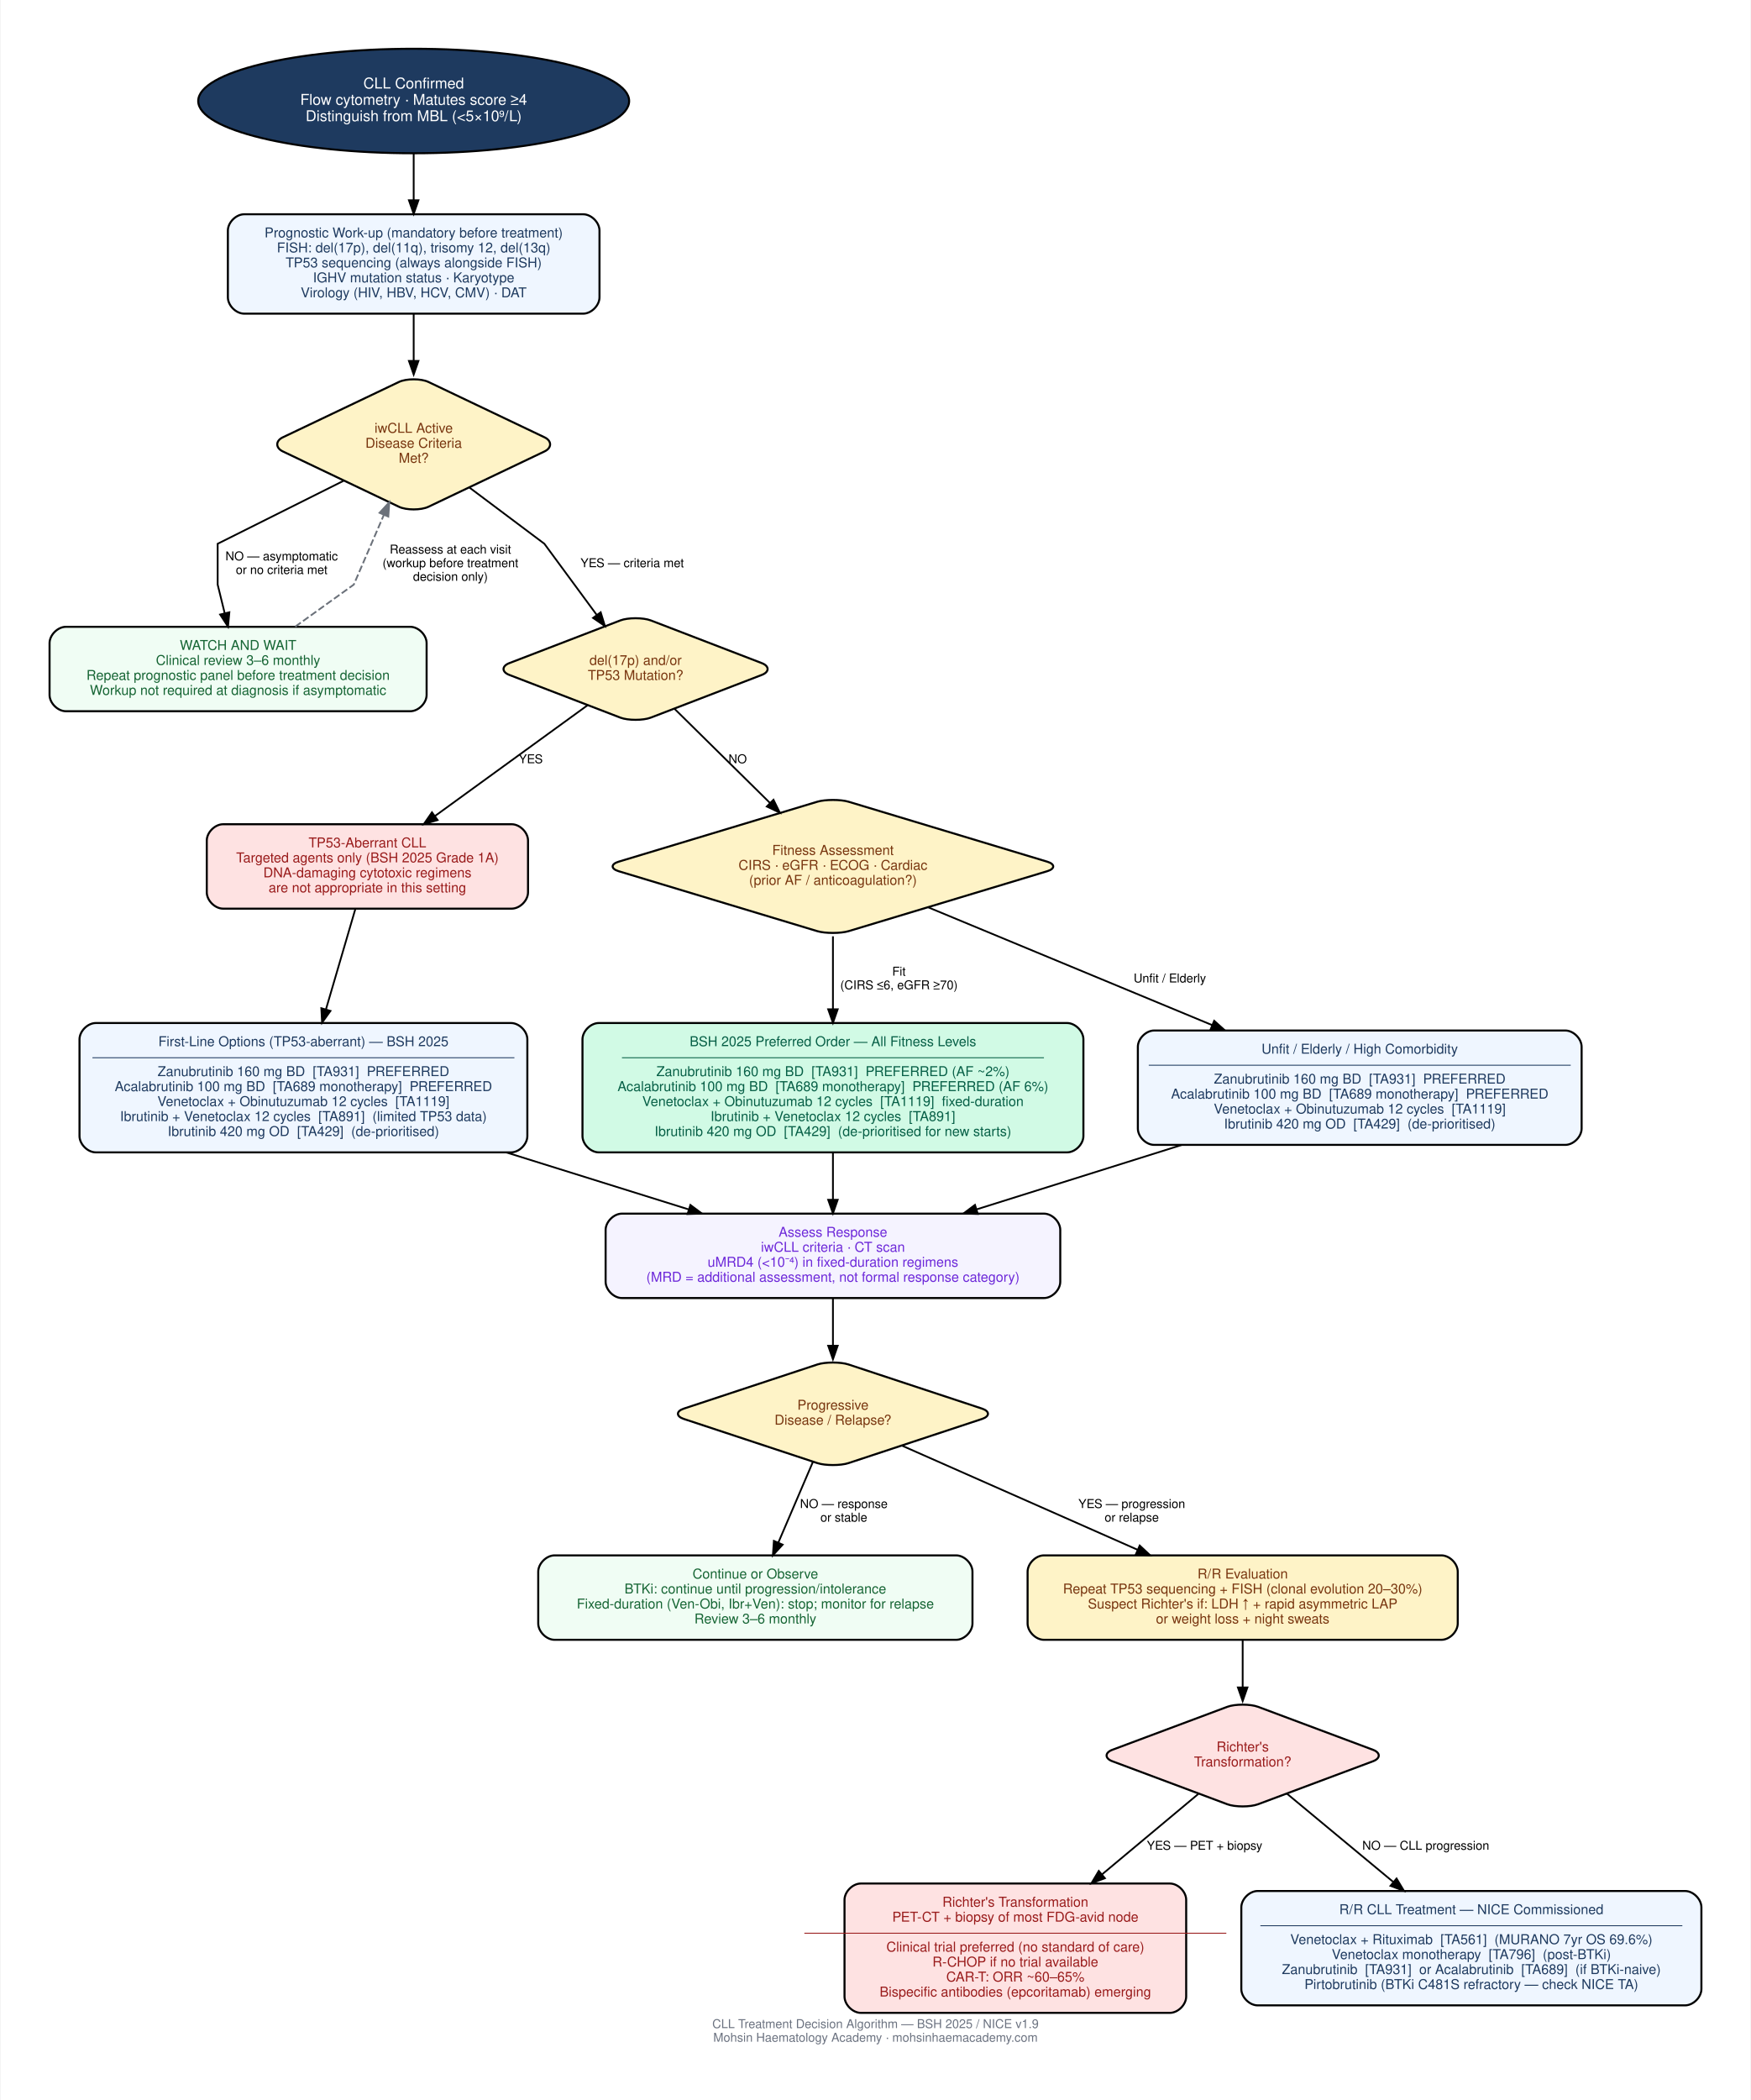
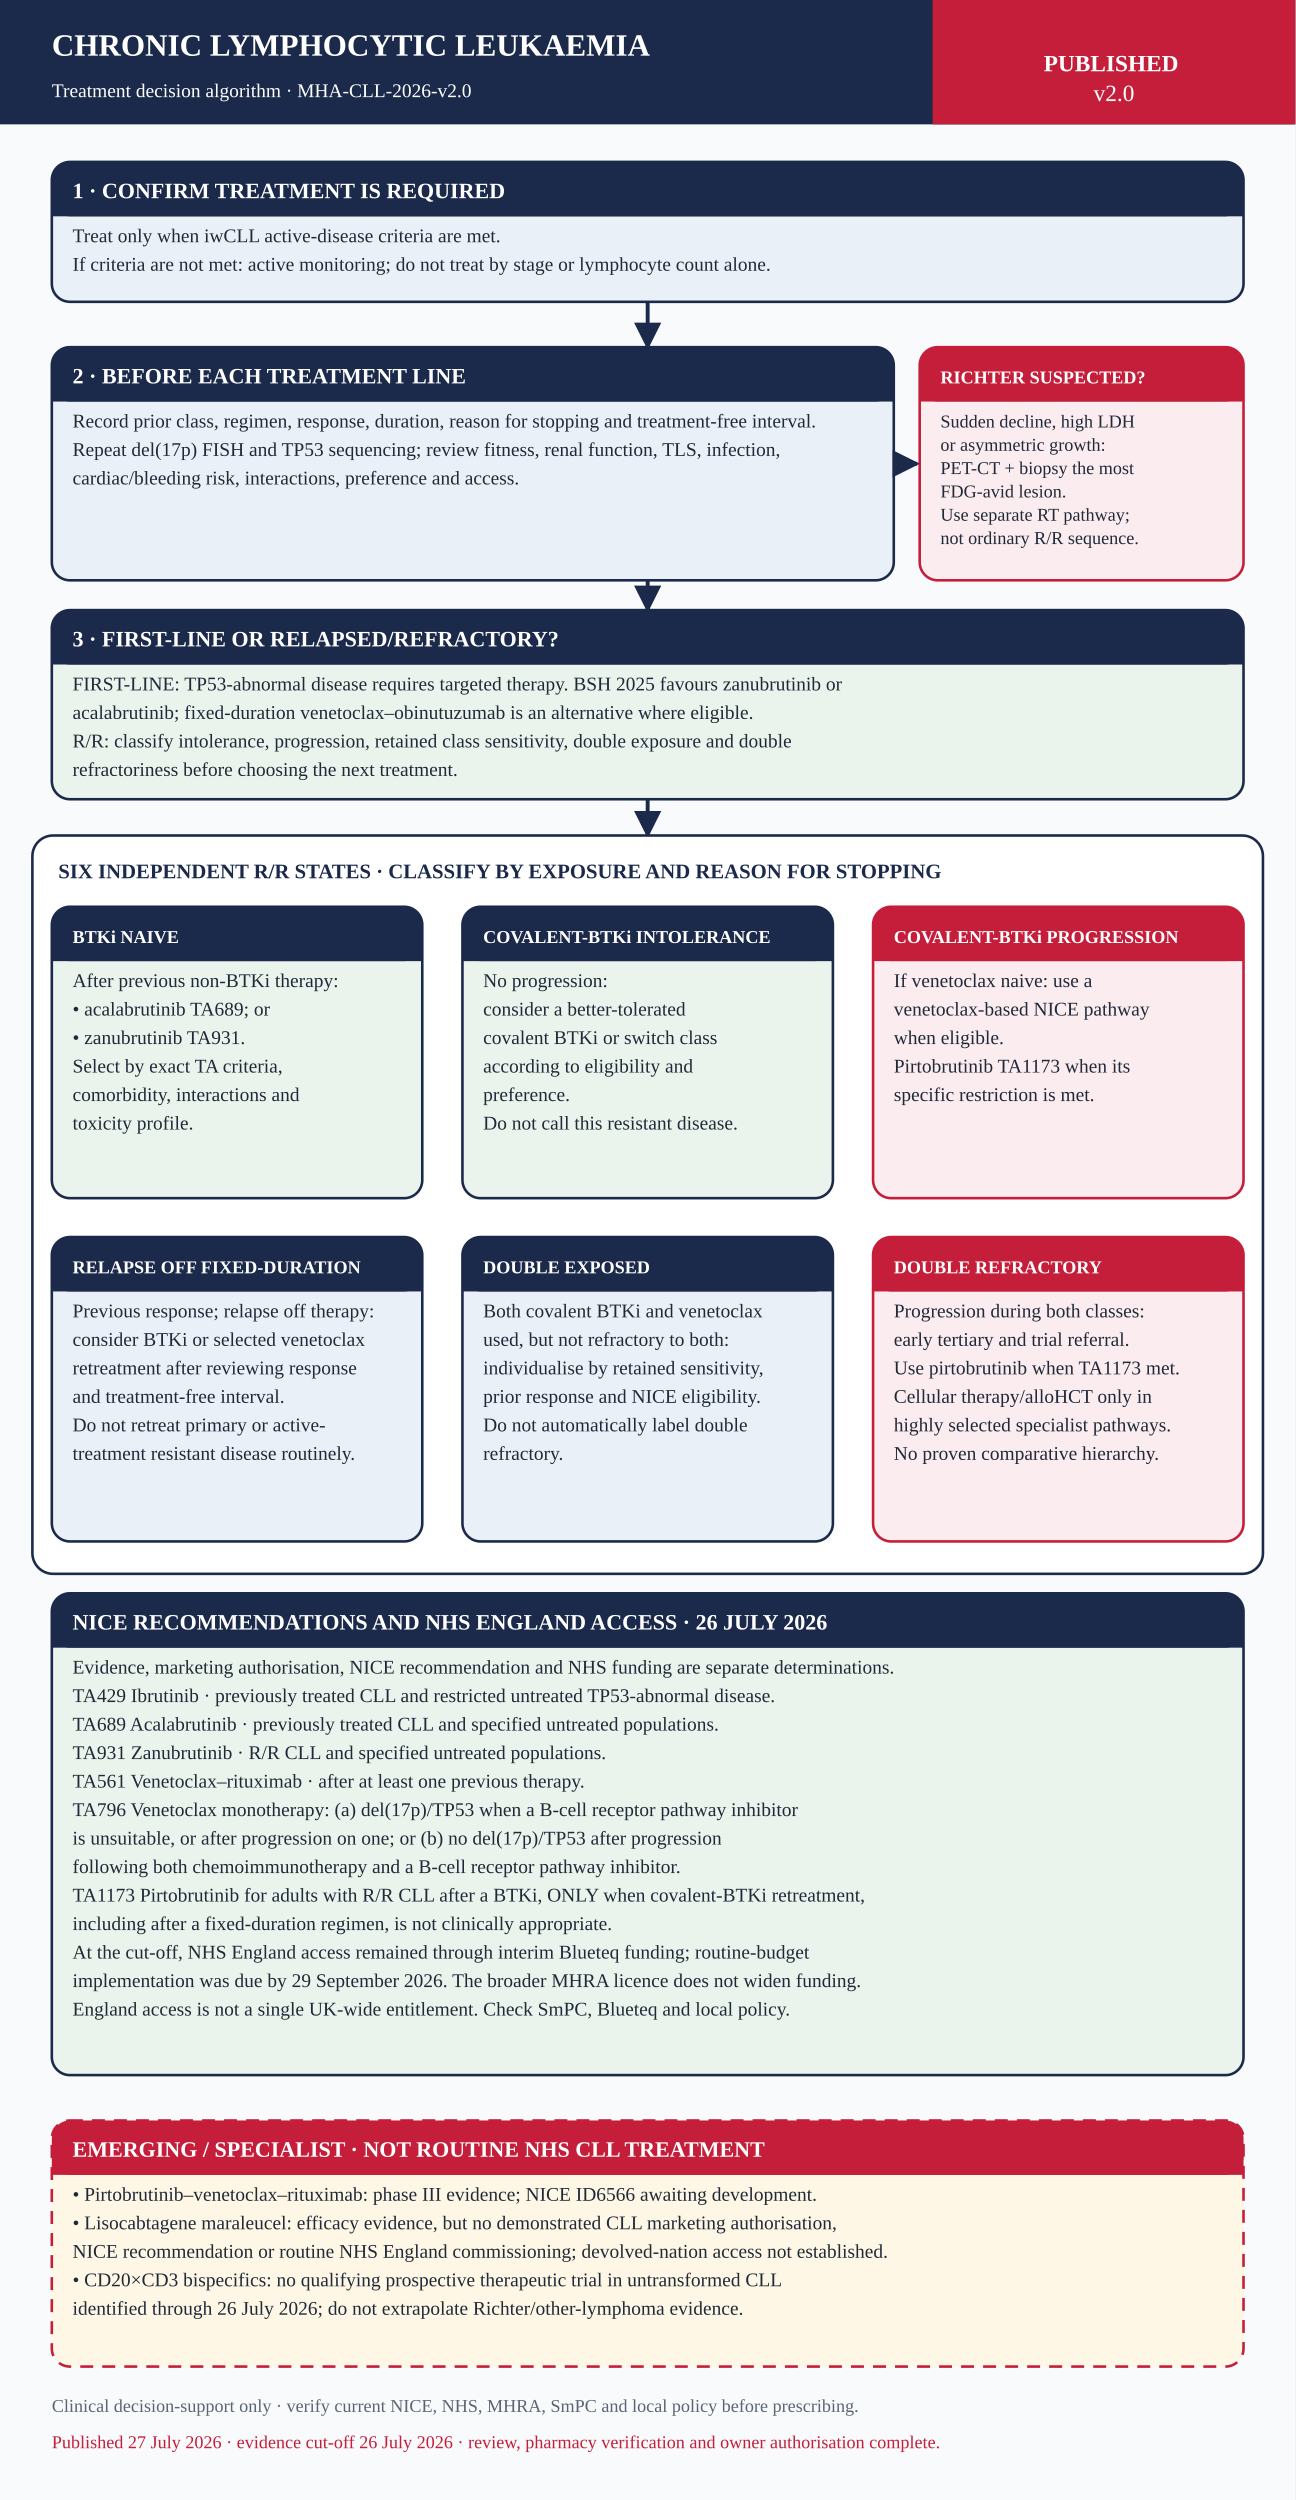
- <svg xmlns="http://www.w3.org/2000/svg" width="1286pt" height="1542pt" viewBox="0.00 0.00 1285.50 1542.37">
-   <g id="graph0" class="graph" transform="scale(1 1) rotate(0) translate(36 1506.37)">
-     <polygon fill="white" stroke="transparent" points="-36,36 -36,-1506.37 1249.5,-1506.37 1249.5,36 -36,36" />
-     <text text-anchor="middle" x="606.75" y="-16.8" font-family="Helvetica,sans-Serif" font-size="9.00" fill="#6b7280">CLL Treatment Decision Algorithm — BSH 2025 / NICE v1.9</text>
-     <text text-anchor="middle" x="606.75" y="-6.8" font-family="Helvetica,sans-Serif" font-size="9.00" fill="#6b7280">Mohsin Haematology Academy · mohsinhaemacademy.com</text>
-     <g id="node1" class="node">
-       <ellipse fill="#1e3a5f" stroke="black" stroke-width="1.5" cx="267.5" cy="-1432.18" rx="158.28" ry="38.37" />
-       <text text-anchor="middle" x="267.5" y="-1441.38" font-family="Helvetica,sans-Serif" font-size="11.00" fill="white">CLL Confirmed</text>
-       <text text-anchor="middle" x="267.5" y="-1429.38" font-family="Helvetica,sans-Serif" font-size="11.00" fill="white">Flow cytometry · Matutes score ≥4</text>
-       <text text-anchor="middle" x="267.5" y="-1417.38" font-family="Helvetica,sans-Serif" font-size="11.00" fill="white">Distinguish from MBL (&lt;5×10⁹/L)</text>
-     </g>
-     <g id="node2" class="node">
-       <path fill="#eff6ff" stroke="black" stroke-width="1.5" d="M392,-1349C392,-1349 143,-1349 143,-1349 137,-1349 131,-1343 131,-1337 131,-1337 131,-1288 131,-1288 131,-1282 137,-1276 143,-1276 143,-1276 392,-1276 392,-1276 398,-1276 404,-1282 404,-1288 404,-1288 404,-1337 404,-1337 404,-1343 398,-1349 392,-1349" />
-       <text text-anchor="middle" x="267.5" y="-1332" font-family="Helvetica,sans-Serif" font-size="10.00" fill="#1e3a5f">Prognostic Work-up (mandatory before treatment)</text>
-       <text text-anchor="middle" x="267.5" y="-1321" font-family="Helvetica,sans-Serif" font-size="10.00" fill="#1e3a5f">FISH: del(17p), del(11q), trisomy 12, del(13q)</text>
-       <text text-anchor="middle" x="267.5" y="-1310" font-family="Helvetica,sans-Serif" font-size="10.00" fill="#1e3a5f">TP53 sequencing (always alongside FISH)</text>
-       <text text-anchor="middle" x="267.5" y="-1299" font-family="Helvetica,sans-Serif" font-size="10.00" fill="#1e3a5f">IGHV mutation status · Karyotype</text>
-       <text text-anchor="middle" x="267.5" y="-1288" font-family="Helvetica,sans-Serif" font-size="10.00" fill="#1e3a5f">Virology (HIV, HBV, HCV, CMV) · DAT</text>
-     </g>
-     <g id="edge1" class="edge">
-       <path fill="none" stroke="black" stroke-width="1.3" d="M267.5,-1393.95C267.5,-1383.02 267.5,-1370.93 267.5,-1359.52" />
-       <polygon fill="black" stroke="black" stroke-width="1.3" points="271,-1359.29 267.5,-1349.29 264,-1359.29 271,-1359.29" />
-     </g>
-     <g id="node3" class="node">
-       <path fill="#fef3c7" stroke="black" stroke-width="1.5" d="M256.67,-1225.84C256.67,-1225.84 171.33,-1185.16 171.33,-1185.16 165.92,-1182.58 165.92,-1177.42 171.33,-1174.84 171.33,-1174.84 256.67,-1134.16 256.67,-1134.16 262.08,-1131.58 272.92,-1131.58 278.33,-1134.16 278.33,-1134.16 363.67,-1174.84 363.67,-1174.84 369.08,-1177.42 369.08,-1182.58 363.67,-1185.16 363.67,-1185.16 278.33,-1225.84 278.33,-1225.84 272.92,-1228.42 262.08,-1228.42 256.67,-1225.84" />
-       <text text-anchor="middle" x="267.5" y="-1188.5" font-family="Helvetica,sans-Serif" font-size="10.00" fill="#78350f">iwCLL Active</text>
-       <text text-anchor="middle" x="267.5" y="-1177.5" font-family="Helvetica,sans-Serif" font-size="10.00" fill="#78350f">Disease Criteria</text>
-       <text text-anchor="middle" x="267.5" y="-1166.5" font-family="Helvetica,sans-Serif" font-size="10.00" fill="#78350f">Met?</text>
-     </g>
-     <g id="edge2" class="edge">
-       <path fill="none" stroke="black" stroke-width="1.3" d="M267.5,-1275.84C267.5,-1265.22 267.5,-1253.27 267.5,-1241.52" />
-       <polygon fill="black" stroke="black" stroke-width="1.3" points="271,-1241.29 267.5,-1231.29 264,-1241.29 271,-1241.29" />
-     </g>
-     <g id="node4" class="node">
-       <path fill="#f0fdf4" stroke="black" stroke-width="1.5" d="M265,-1046C265,-1046 12,-1046 12,-1046 6,-1046 0,-1040 0,-1034 0,-1034 0,-996 0,-996 0,-990 6,-984 12,-984 12,-984 265,-984 265,-984 271,-984 277,-990 277,-996 277,-996 277,-1034 277,-1034 277,-1040 271,-1046 265,-1046" />
-       <text text-anchor="middle" x="138.5" y="-1029" font-family="Helvetica,sans-Serif" font-size="10.00" fill="#166534">WATCH AND WAIT</text>
-       <text text-anchor="middle" x="138.5" y="-1018" font-family="Helvetica,sans-Serif" font-size="10.00" fill="#166534">Clinical review 3–6 monthly</text>
-       <text text-anchor="middle" x="138.5" y="-1007" font-family="Helvetica,sans-Serif" font-size="10.00" fill="#166534">Repeat prognostic panel before treatment decision</text>
-       <text text-anchor="middle" x="138.5" y="-996" font-family="Helvetica,sans-Serif" font-size="10.00" fill="#166534">Workup not required at diagnosis if asymptomatic</text>
-     </g>
-     <g id="edge3" class="edge">
-       <path fill="none" stroke="black" stroke-width="1.3" d="M215.92,-1153.21C174.6,-1132.55 123.5,-1107 123.5,-1107 123.5,-1107 123.5,-1077 123.5,-1077 123.5,-1077 125.82,-1067.55 128.64,-1056.08" />
-       <polygon fill="black" stroke="black" stroke-width="1.3" points="132.1,-1056.69 131.09,-1046.14 125.3,-1055.02 132.1,-1056.69" />
-       <text text-anchor="middle" x="170.5" y="-1094.8" font-family="Helvetica,sans-Serif" font-size="9.00">NO — asymptomatic</text>
-       <text text-anchor="middle" x="170.5" y="-1084.8" font-family="Helvetica,sans-Serif" font-size="9.00">or no criteria met</text>
-     </g>
-     <g id="node5" class="node">
-       <path fill="#fef3c7" stroke="black" stroke-width="1.5" d="M419.3,-1050.69C419.3,-1050.69 337.7,-1019.31 337.7,-1019.31 332.1,-1017.15 332.1,-1012.85 337.7,-1010.69 337.7,-1010.69 419.3,-979.31 419.3,-979.31 424.9,-977.15 436.1,-977.15 441.7,-979.31 441.7,-979.31 523.3,-1010.69 523.3,-1010.69 528.9,-1012.85 528.9,-1017.15 523.3,-1019.31 523.3,-1019.31 441.7,-1050.69 441.7,-1050.69 436.1,-1052.85 424.9,-1052.85 419.3,-1050.69" />
-       <text text-anchor="middle" x="430.5" y="-1018" font-family="Helvetica,sans-Serif" font-size="10.00" fill="#78350f">del(17p) and/or</text>
-       <text text-anchor="middle" x="430.5" y="-1007" font-family="Helvetica,sans-Serif" font-size="10.00" fill="#78350f">TP53 Mutation?</text>
-     </g>
-     <g id="edge4" class="edge">
-       <path fill="none" stroke="black" stroke-width="1.3" d="M308.49,-1148.26C334.58,-1128.69 363.5,-1107 363.5,-1107 363.5,-1107 383.71,-1079.55 401.93,-1054.8" />
-       <polygon fill="black" stroke="black" stroke-width="1.3" points="404.89,-1056.68 408,-1046.55 399.26,-1052.53 404.89,-1056.68" />
-       <text text-anchor="middle" x="428" y="-1089.8" font-family="Helvetica,sans-Serif" font-size="9.00">YES — criteria met</text>
-     </g>
-     <g id="edge19" class="edge">
-       <path fill="none" stroke="#6b717a" stroke-width="1.3" stroke-dasharray="5,2" d="M180.5,-1046.14C201.92,-1061.51 223.5,-1077 223.5,-1077 223.5,-1077 234.54,-1102.6 245.56,-1128.15" />
-       <polygon fill="#6b717a" stroke="#6b717a" stroke-width="1.3" points="242.43,-1129.72 249.6,-1137.51 248.86,-1126.94 242.43,-1129.72" />
-       <text text-anchor="middle" x="294.5" y="-1099.8" font-family="Helvetica,sans-Serif" font-size="9.00">Reassess at each visit</text>
-       <text text-anchor="middle" x="294.5" y="-1089.8" font-family="Helvetica,sans-Serif" font-size="9.00">(workup before treatment</text>
-       <text text-anchor="middle" x="294.5" y="-1079.8" font-family="Helvetica,sans-Serif" font-size="9.00">decision only)</text>
-     </g>
-     <g id="node6" class="node">
-       <path fill="#fee2e2" stroke="black" stroke-width="1.5" d="M339.5,-901C339.5,-901 127.5,-901 127.5,-901 121.5,-901 115.5,-895 115.5,-889 115.5,-889 115.5,-851 115.5,-851 115.5,-845 121.5,-839 127.5,-839 127.5,-839 339.5,-839 339.5,-839 345.5,-839 351.5,-845 351.5,-851 351.5,-851 351.5,-889 351.5,-889 351.5,-895 345.5,-901 339.5,-901" />
-       <text text-anchor="middle" x="233.5" y="-884" font-family="Helvetica,sans-Serif" font-size="10.00" fill="#991b1b">TP53-Aberrant CLL</text>
-       <text text-anchor="middle" x="233.5" y="-873" font-family="Helvetica,sans-Serif" font-size="10.00" fill="#991b1b">Targeted agents only (BSH 2025 Grade 1A)</text>
-       <text text-anchor="middle" x="233.5" y="-862" font-family="Helvetica,sans-Serif" font-size="10.00" fill="#991b1b">DNA-damaging cytotoxic regimens</text>
-       <text text-anchor="middle" x="233.5" y="-851" font-family="Helvetica,sans-Serif" font-size="10.00" fill="#991b1b">are not appropriate in this setting</text>
-     </g>
-     <g id="edge5" class="edge">
-       <path fill="none" stroke="black" stroke-width="1.3" d="M395.28,-988.43C364.03,-965.75 318.04,-932.37 283.08,-906.99" />
-       <polygon fill="black" stroke="black" stroke-width="1.3" points="285.05,-904.09 274.9,-901.05 280.93,-909.76 285.05,-904.09" />
-       <text text-anchor="middle" x="353.5" y="-945.8" font-family="Helvetica,sans-Serif" font-size="9.00">YES</text>
-     </g>
-     <g id="node8" class="node">
-       <path fill="#fef3c7" stroke="black" stroke-width="1.5" d="M564.01,-917.53C564.01,-917.53 417.99,-873.47 417.99,-873.47 412.24,-871.73 412.24,-868.27 417.99,-866.53 417.99,-866.53 564.01,-822.47 564.01,-822.47 569.76,-820.73 581.24,-820.73 586.99,-822.47 586.99,-822.47 733.01,-866.53 733.01,-866.53 738.76,-868.27 738.76,-871.73 733.01,-873.47 733.01,-873.47 586.99,-917.53 586.99,-917.53 581.24,-919.27 569.76,-919.27 564.01,-917.53" />
-       <text text-anchor="middle" x="575.5" y="-878.5" font-family="Helvetica,sans-Serif" font-size="10.00" fill="#78350f">Fitness Assessment</text>
-       <text text-anchor="middle" x="575.5" y="-867.5" font-family="Helvetica,sans-Serif" font-size="10.00" fill="#78350f">CIRS · eGFR · ECOG · Cardiac</text>
-       <text text-anchor="middle" x="575.5" y="-856.5" font-family="Helvetica,sans-Serif" font-size="10.00" fill="#78350f">(prior AF / anticoagulation?)</text>
-     </g>
-     <g id="edge7" class="edge">
-       <path fill="none" stroke="black" stroke-width="1.3" d="M459.15,-985.75C479.11,-966.06 506.17,-939.38 529.17,-916.69" />
-       <polygon fill="black" stroke="black" stroke-width="1.3" points="531.82,-918.99 536.48,-909.48 526.9,-914.01 531.82,-918.99" />
-       <text text-anchor="middle" x="505.5" y="-945.8" font-family="Helvetica,sans-Serif" font-size="9.00">NO</text>
-     </g>
-     <g id="node7" class="node">
-       <path fill="#eff6ff" stroke="black" stroke-width="1.5" d="M339,-755C339,-755 34,-755 34,-755 28,-755 22,-749 22,-743 22,-743 22,-672 22,-672 22,-666 28,-660 34,-660 34,-660 339,-660 339,-660 345,-660 351,-666 351,-672 351,-672 351,-743 351,-743 351,-749 345,-755 339,-755" />
-       <text text-anchor="middle" x="186.5" y="-738" font-family="Helvetica,sans-Serif" font-size="10.00" fill="#1e3a5f">First-Line Options (TP53-aberrant) — BSH 2025</text>
-       <text text-anchor="middle" x="186.5" y="-727" font-family="Helvetica,sans-Serif" font-size="10.00" fill="#1e3a5f">───────────────────────────────</text>
-       <text text-anchor="middle" x="186.5" y="-716" font-family="Helvetica,sans-Serif" font-size="10.00" fill="#1e3a5f">Zanubrutinib 160 mg BD  [TA931]  PREFERRED</text>
-       <text text-anchor="middle" x="186.5" y="-705" font-family="Helvetica,sans-Serif" font-size="10.00" fill="#1e3a5f">Acalabrutinib 100 mg BD  [TA689 monotherapy]  PREFERRED</text>
-       <text text-anchor="middle" x="186.5" y="-694" font-family="Helvetica,sans-Serif" font-size="10.00" fill="#1e3a5f">Venetoclax + Obinutuzumab 12 cycles  [TA1119]</text>
-       <text text-anchor="middle" x="186.5" y="-683" font-family="Helvetica,sans-Serif" font-size="10.00" fill="#1e3a5f">Ibrutinib + Venetoclax 12 cycles  [TA891]  (limited TP53 data)</text>
-       <text text-anchor="middle" x="186.5" y="-672" font-family="Helvetica,sans-Serif" font-size="10.00" fill="#1e3a5f">Ibrutinib 420 mg OD  [TA429]  (de-prioritised)</text>
-     </g>
-     <g id="edge6" class="edge">
-       <path fill="none" stroke="black" stroke-width="1.3" d="M224.66,-838.81C218.58,-818.05 210.32,-789.84 203.04,-764.98" />
-       <polygon fill="black" stroke="black" stroke-width="1.3" points="206.37,-763.9 200.2,-755.28 199.65,-765.86 206.37,-763.9" />
-     </g>
-     <g id="node11" class="node">
-       <path fill="#f5f3ff" stroke="black" stroke-width="1.5" d="M730.5,-615C730.5,-615 420.5,-615 420.5,-615 414.5,-615 408.5,-609 408.5,-603 408.5,-603 408.5,-565 408.5,-565 408.5,-559 414.5,-553 420.5,-553 420.5,-553 730.5,-553 730.5,-553 736.5,-553 742.5,-559 742.5,-565 742.5,-565 742.5,-603 742.5,-603 742.5,-609 736.5,-615 730.5,-615" />
-       <text text-anchor="middle" x="575.5" y="-598" font-family="Helvetica,sans-Serif" font-size="10.00" fill="#6d28d9">Assess Response</text>
-       <text text-anchor="middle" x="575.5" y="-587" font-family="Helvetica,sans-Serif" font-size="10.00" fill="#6d28d9">iwCLL criteria · CT scan</text>
-       <text text-anchor="middle" x="575.5" y="-576" font-family="Helvetica,sans-Serif" font-size="10.00" fill="#6d28d9">uMRD4 (&lt;10⁻⁴) in fixed-duration regimens</text>
-       <text text-anchor="middle" x="575.5" y="-565" font-family="Helvetica,sans-Serif" font-size="10.00" fill="#6d28d9">(MRD = additional assessment, not formal response category)</text>
-     </g>
-     <g id="edge12" class="edge">
-       <path fill="none" stroke="black" stroke-width="1.3" d="M335.51,-659.96C380.16,-646.01 428.2,-631.01 469.49,-618.11" />
-       <polygon fill="black" stroke="black" stroke-width="1.3" points="470.78,-621.38 479.28,-615.05 468.69,-614.69 470.78,-621.38" />
-     </g>
-     <g id="node9" class="node">
-       <path fill="#d1fae5" stroke="black" stroke-width="1.5" d="M747.5,-755C747.5,-755 403.5,-755 403.5,-755 397.5,-755 391.5,-749 391.5,-743 391.5,-743 391.5,-672 391.5,-672 391.5,-666 397.5,-660 403.5,-660 403.5,-660 747.5,-660 747.5,-660 753.5,-660 759.5,-666 759.5,-672 759.5,-672 759.5,-743 759.5,-743 759.5,-749 753.5,-755 747.5,-755" />
-       <text text-anchor="middle" x="575.5" y="-738" font-family="Helvetica,sans-Serif" font-size="10.00" fill="#065f46">BSH 2025 Preferred Order — All Fitness Levels</text>
-       <text text-anchor="middle" x="575.5" y="-727" font-family="Helvetica,sans-Serif" font-size="10.00" fill="#065f46">───────────────────────────────</text>
-       <text text-anchor="middle" x="575.5" y="-716" font-family="Helvetica,sans-Serif" font-size="10.00" fill="#065f46">Zanubrutinib 160 mg BD  [TA931]  PREFERRED (AF ~2%)</text>
-       <text text-anchor="middle" x="575.5" y="-705" font-family="Helvetica,sans-Serif" font-size="10.00" fill="#065f46">Acalabrutinib 100 mg BD  [TA689 monotherapy]  PREFERRED (AF 6%)</text>
-       <text text-anchor="middle" x="575.5" y="-694" font-family="Helvetica,sans-Serif" font-size="10.00" fill="#065f46">Venetoclax + Obinutuzumab 12 cycles  [TA1119]  fixed-duration</text>
-       <text text-anchor="middle" x="575.5" y="-683" font-family="Helvetica,sans-Serif" font-size="10.00" fill="#065f46">Ibrutinib + Venetoclax 12 cycles  [TA891]</text>
-       <text text-anchor="middle" x="575.5" y="-672" font-family="Helvetica,sans-Serif" font-size="10.00" fill="#065f46">Ibrutinib 420 mg OD  [TA429]  (de-prioritised for new starts)</text>
-     </g>
-     <g id="edge8" class="edge">
-       <path fill="none" stroke="black" stroke-width="1.3" d="M575.5,-818.66C575.5,-801.67 575.5,-782.6 575.5,-765.17" />
-       <polygon fill="black" stroke="black" stroke-width="1.3" points="579,-765.11 575.5,-755.11 572,-765.11 579,-765.11" />
-       <text text-anchor="middle" x="624" y="-789.8" font-family="Helvetica,sans-Serif" font-size="9.00">Fit</text>
-       <text text-anchor="middle" x="624" y="-779.8" font-family="Helvetica,sans-Serif" font-size="9.00">(CIRS ≤6, eGFR ≥70)</text>
-     </g>
-     <g id="node10" class="node">
-       <path fill="#eff6ff" stroke="black" stroke-width="1.5" d="M1113.5,-749.5C1113.5,-749.5 811.5,-749.5 811.5,-749.5 805.5,-749.5 799.5,-743.5 799.5,-737.5 799.5,-737.5 799.5,-677.5 799.5,-677.5 799.5,-671.5 805.5,-665.5 811.5,-665.5 811.5,-665.5 1113.5,-665.5 1113.5,-665.5 1119.5,-665.5 1125.5,-671.5 1125.5,-677.5 1125.5,-677.5 1125.5,-737.5 1125.5,-737.5 1125.5,-743.5 1119.5,-749.5 1113.5,-749.5" />
-       <text text-anchor="middle" x="962.5" y="-732.5" font-family="Helvetica,sans-Serif" font-size="10.00" fill="#1e3a5f">Unfit / Elderly / High Comorbidity</text>
-       <text text-anchor="middle" x="962.5" y="-721.5" font-family="Helvetica,sans-Serif" font-size="10.00" fill="#1e3a5f">───────────────────────────────</text>
-       <text text-anchor="middle" x="962.5" y="-710.5" font-family="Helvetica,sans-Serif" font-size="10.00" fill="#1e3a5f">Zanubrutinib 160 mg BD  [TA931]  PREFERRED</text>
-       <text text-anchor="middle" x="962.5" y="-699.5" font-family="Helvetica,sans-Serif" font-size="10.00" fill="#1e3a5f">Acalabrutinib 100 mg BD  [TA689 monotherapy]  PREFERRED</text>
-       <text text-anchor="middle" x="962.5" y="-688.5" font-family="Helvetica,sans-Serif" font-size="10.00" fill="#1e3a5f">Venetoclax + Obinutuzumab 12 cycles  [TA1119]</text>
-       <text text-anchor="middle" x="962.5" y="-677.5" font-family="Helvetica,sans-Serif" font-size="10.00" fill="#1e3a5f">Ibrutinib 420 mg OD  [TA429]  (de-prioritised)</text>
-     </g>
-     <g id="edge9" class="edge">
-       <path fill="none" stroke="black" stroke-width="1.3" d="M645.58,-839.93C703.73,-815.82 787.39,-781.12 854.16,-753.43" />
-       <polygon fill="black" stroke="black" stroke-width="1.3" points="855.56,-756.64 863.46,-749.57 852.88,-750.17 855.56,-756.64" />
-       <text text-anchor="middle" x="823" y="-784.8" font-family="Helvetica,sans-Serif" font-size="9.00">Unfit / Elderly</text>
-     </g>
-     <g id="edge10" class="edge">
-       <path fill="none" stroke="black" stroke-width="1.3" d="M575.5,-659.87C575.5,-648.51 575.5,-636.46 575.5,-625.41" />
-       <polygon fill="black" stroke="black" stroke-width="1.3" points="579,-625.19 575.5,-615.19 572,-625.19 579,-625.19" />
-     </g>
-     <g id="edge11" class="edge">
-       <path fill="none" stroke="black" stroke-width="1.3" d="M831.75,-665.45C782.7,-650.05 727.62,-632.76 681.13,-618.16" />
-       <polygon fill="black" stroke="black" stroke-width="1.3" points="681.94,-614.75 671.35,-615.09 679.84,-621.43 681.94,-614.75" />
-     </g>
-     <g id="node12" class="node">
-       <path fill="#fef3c7" stroke="black" stroke-width="1.5" d="M564.11,-504.23C564.11,-504.23 465.89,-471.77 465.89,-471.77 460.2,-469.88 460.2,-466.12 465.89,-464.23 465.89,-464.23 564.11,-431.77 564.11,-431.77 569.8,-429.88 581.2,-429.88 586.89,-431.77 586.89,-431.77 685.11,-464.23 685.11,-464.23 690.8,-466.12 690.8,-469.88 685.11,-471.77 685.11,-471.77 586.89,-504.23 586.89,-504.23 581.2,-506.12 569.8,-506.12 564.11,-504.23" />
-       <text text-anchor="middle" x="575.5" y="-471" font-family="Helvetica,sans-Serif" font-size="10.00" fill="#78350f">Progressive</text>
-       <text text-anchor="middle" x="575.5" y="-460" font-family="Helvetica,sans-Serif" font-size="10.00" fill="#78350f">Disease / Relapse?</text>
-     </g>
-     <g id="edge13" class="edge">
-       <path fill="none" stroke="black" stroke-width="1.3" d="M575.5,-552.75C575.5,-542.14 575.5,-529.93 575.5,-518.17" />
-       <polygon fill="black" stroke="black" stroke-width="1.3" points="579,-518 575.5,-508 572,-518 579,-518" />
-     </g>
-     <g id="node13" class="node">
-       <path fill="#f0fdf4" stroke="black" stroke-width="1.5" d="M666,-364C666,-364 371,-364 371,-364 365,-364 359,-358 359,-352 359,-352 359,-314 359,-314 359,-308 365,-302 371,-302 371,-302 666,-302 666,-302 672,-302 678,-308 678,-314 678,-314 678,-352 678,-352 678,-358 672,-364 666,-364" />
-       <text text-anchor="middle" x="518.5" y="-347" font-family="Helvetica,sans-Serif" font-size="10.00" fill="#166534">Continue or Observe</text>
-       <text text-anchor="middle" x="518.5" y="-336" font-family="Helvetica,sans-Serif" font-size="10.00" fill="#166534">BTKi: continue until progression/intolerance</text>
-       <text text-anchor="middle" x="518.5" y="-325" font-family="Helvetica,sans-Serif" font-size="10.00" fill="#166534">Fixed-duration (Ven-Obi, Ibr+Ven): stop; monitor for relapse</text>
-       <text text-anchor="middle" x="518.5" y="-314" font-family="Helvetica,sans-Serif" font-size="10.00" fill="#166534">Review 3–6 monthly</text>
-     </g>
-     <g id="edge14" class="edge">
-       <path fill="none" stroke="black" stroke-width="1.3" d="M560.82,-432.75C553.03,-414.58 543.43,-392.16 535.34,-373.29" />
-       <polygon fill="black" stroke="black" stroke-width="1.3" points="538.54,-371.87 531.38,-364.06 532.11,-374.63 538.54,-371.87" />
-       <text text-anchor="middle" x="583.5" y="-398.8" font-family="Helvetica,sans-Serif" font-size="9.00">NO — response</text>
-       <text text-anchor="middle" x="583.5" y="-388.8" font-family="Helvetica,sans-Serif" font-size="9.00">or stable</text>
-     </g>
-     <g id="node14" class="node">
-       <path fill="#fef3c7" stroke="black" stroke-width="1.5" d="M1022.5,-364C1022.5,-364 730.5,-364 730.5,-364 724.5,-364 718.5,-358 718.5,-352 718.5,-352 718.5,-314 718.5,-314 718.5,-308 724.5,-302 730.5,-302 730.5,-302 1022.5,-302 1022.5,-302 1028.5,-302 1034.5,-308 1034.5,-314 1034.5,-314 1034.5,-352 1034.5,-352 1034.5,-358 1028.5,-364 1022.5,-364" />
-       <text text-anchor="middle" x="876.5" y="-347" font-family="Helvetica,sans-Serif" font-size="10.00" fill="#78350f">R/R Evaluation</text>
-       <text text-anchor="middle" x="876.5" y="-336" font-family="Helvetica,sans-Serif" font-size="10.00" fill="#78350f">Repeat TP53 sequencing + FISH (clonal evolution 20–30%)</text>
-       <text text-anchor="middle" x="876.5" y="-325" font-family="Helvetica,sans-Serif" font-size="10.00" fill="#78350f">Suspect Richter's if: LDH ↑ + rapid asymmetric LAP</text>
-       <text text-anchor="middle" x="876.5" y="-314" font-family="Helvetica,sans-Serif" font-size="10.00" fill="#78350f">or weight loss + night sweats</text>
-     </g>
-     <g id="edge15" class="edge">
-       <path fill="none" stroke="black" stroke-width="1.3" d="M626.22,-444.59C673.58,-423.66 744.92,-392.14 799.34,-368.1" />
-       <polygon fill="black" stroke="black" stroke-width="1.3" points="800.87,-371.24 808.6,-364 798.04,-364.84 800.87,-371.24" />
-       <text text-anchor="middle" x="795" y="-398.8" font-family="Helvetica,sans-Serif" font-size="9.00">YES — progression</text>
-       <text text-anchor="middle" x="795" y="-388.8" font-family="Helvetica,sans-Serif" font-size="9.00">or relapse</text>
-     </g>
-     <g id="node15" class="node">
-       <path fill="#fee2e2" stroke="black" stroke-width="1.5" d="M865.26,-252.8C865.26,-252.8 780.74,-221.2 780.74,-221.2 775.12,-219.1 775.12,-214.9 780.74,-212.8 780.74,-212.8 865.26,-181.2 865.26,-181.2 870.88,-179.1 882.12,-179.1 887.74,-181.2 887.74,-181.2 972.26,-212.8 972.26,-212.8 977.88,-214.9 977.88,-219.1 972.26,-221.2 972.26,-221.2 887.74,-252.8 887.74,-252.8 882.12,-254.9 870.88,-254.9 865.26,-252.8" />
-       <text text-anchor="middle" x="876.5" y="-220" font-family="Helvetica,sans-Serif" font-size="10.00" fill="#991b1b">Richter's</text>
-       <text text-anchor="middle" x="876.5" y="-209" font-family="Helvetica,sans-Serif" font-size="10.00" fill="#991b1b">Transformation?</text>
-     </g>
-     <g id="edge16" class="edge">
-       <path fill="none" stroke="black" stroke-width="1.3" d="M876.5,-301.75C876.5,-291.14 876.5,-278.93 876.5,-267.17" />
-       <polygon fill="black" stroke="black" stroke-width="1.3" points="880,-267 876.5,-257 873,-267 880,-267" />
-     </g>
-     <g id="node16" class="node">
-       <path fill="#fee2e2" stroke="black" stroke-width="1.5" d="M823,-123C823,-123 596,-123 596,-123 590,-123 584,-117 584,-111 584,-111 584,-40 584,-40 584,-34 590,-28 596,-28 596,-28 823,-28 823,-28 829,-28 835,-34 835,-40 835,-40 835,-111 835,-111 835,-117 829,-123 823,-123" />
-       <text text-anchor="middle" x="709.5" y="-106" font-family="Helvetica,sans-Serif" font-size="10.00" fill="#991b1b">Richter's Transformation</text>
-       <text text-anchor="middle" x="709.5" y="-95" font-family="Helvetica,sans-Serif" font-size="10.00" fill="#991b1b">PET-CT + biopsy of most FDG-avid node</text>
-       <text text-anchor="middle" x="709.5" y="-84" font-family="Helvetica,sans-Serif" font-size="10.00" fill="#991b1b">───────────────────────────────</text>
-       <text text-anchor="middle" x="709.5" y="-73" font-family="Helvetica,sans-Serif" font-size="10.00" fill="#991b1b">Clinical trial preferred (no standard of care)</text>
-       <text text-anchor="middle" x="709.5" y="-62" font-family="Helvetica,sans-Serif" font-size="10.00" fill="#991b1b">R-CHOP if no trial available</text>
-       <text text-anchor="middle" x="709.5" y="-51" font-family="Helvetica,sans-Serif" font-size="10.00" fill="#991b1b">CAR-T: ORR ~60–65%</text>
-       <text text-anchor="middle" x="709.5" y="-40" font-family="Helvetica,sans-Serif" font-size="10.00" fill="#991b1b">Bispecific antibodies (epcoritamab) emerging</text>
-     </g>
-     <g id="edge17" class="edge">
-       <path fill="none" stroke="black" stroke-width="1.3" d="M843.9,-188.77C823.78,-171.96 797.27,-149.81 773.11,-129.64" />
-       <polygon fill="black" stroke="black" stroke-width="1.3" points="775.28,-126.89 765.37,-123.17 770.8,-132.26 775.28,-126.89" />
-       <text text-anchor="middle" x="848.5" y="-147.8" font-family="Helvetica,sans-Serif" font-size="9.00">YES — PET + biopsy</text>
-     </g>
-     <g id="node17" class="node">
-       <path fill="#eff6ff" stroke="black" stroke-width="1.5" d="M1201.5,-117.5C1201.5,-117.5 887.5,-117.5 887.5,-117.5 881.5,-117.5 875.5,-111.5 875.5,-105.5 875.5,-105.5 875.5,-45.5 875.5,-45.5 875.5,-39.5 881.5,-33.5 887.5,-33.5 887.5,-33.5 1201.5,-33.5 1201.5,-33.5 1207.5,-33.5 1213.5,-39.5 1213.5,-45.5 1213.5,-45.5 1213.5,-105.5 1213.5,-105.5 1213.5,-111.5 1207.5,-117.5 1201.5,-117.5" />
-       <text text-anchor="middle" x="1044.5" y="-100.5" font-family="Helvetica,sans-Serif" font-size="10.00" fill="#1e3a5f">R/R CLL Treatment — NICE Commissioned</text>
-       <text text-anchor="middle" x="1044.5" y="-89.5" font-family="Helvetica,sans-Serif" font-size="10.00" fill="#1e3a5f">───────────────────────────────</text>
-       <text text-anchor="middle" x="1044.5" y="-78.5" font-family="Helvetica,sans-Serif" font-size="10.00" fill="#1e3a5f">Venetoclax + Rituximab  [TA561]  (MURANO 7yr OS 69.6%)</text>
-       <text text-anchor="middle" x="1044.5" y="-67.5" font-family="Helvetica,sans-Serif" font-size="10.00" fill="#1e3a5f">Venetoclax monotherapy  [TA796]  (post-BTKi)</text>
-       <text text-anchor="middle" x="1044.5" y="-56.5" font-family="Helvetica,sans-Serif" font-size="10.00" fill="#1e3a5f">Zanubrutinib  [TA931]  or Acalabrutinib  [TA689]  (if BTKi-naive)</text>
-       <text text-anchor="middle" x="1044.5" y="-45.5" font-family="Helvetica,sans-Serif" font-size="10.00" fill="#1e3a5f">Pirtobrutinib (BTKi C481S refractory — check NICE TA)</text>
-     </g>
-     <g id="edge18" class="edge">
-       <path fill="none" stroke="black" stroke-width="1.3" d="M908.89,-189.1C931.01,-170.73 960.93,-145.89 987.04,-124.22" />
-       <polygon fill="black" stroke="black" stroke-width="1.3" points="989.55,-126.68 995,-117.6 985.07,-121.3 989.55,-126.68" />
-       <text text-anchor="middle" x="1011" y="-147.8" font-family="Helvetica,sans-Serif" font-size="9.00">NO — CLL progression</text>
-     </g>
-   </g>
+ <svg xmlns="http://www.w3.org/2000/svg" width="1000" height="1930" viewBox="0 0 1000 1930" role="img" aria-labelledby="title desc">
+   <defs>
+     <marker id="arrow" viewBox="0 0 10 10" refX="9" refY="5" markerWidth="7" markerHeight="7" orient="auto-start-reverse">
+       <path d="M 0 0 L 10 5 L 0 10 z" fill="#1B2A4A" />
+     </marker>
+   </defs>
+   <rect width="1000" height="1930" fill="#F8FAFC" />
+   <rect x="0" y="0" width="1000" height="96" fill="#1B2A4A" />
+   <rect x="720" y="0" width="280" height="96" fill="#C41E3A" />
+   <text x="40" y="43" text-anchor="start" font-family="Georgia, Times New Roman, serif" font-size="24" fill="#FFFFFF">
+     <tspan x="40" dy="0" font-weight="700">CHRONIC LYMPHOCYTIC LEUKAEMIA</tspan>
+   </text>
+   <text x="40" y="75" text-anchor="start" font-family="Georgia, Times New Roman, serif" font-size="15" fill="#FFFFFF">
+     <tspan x="40" dy="0" font-weight="400">Treatment decision algorithm · MHA-CLL-2026-v2.0</tspan>
+   </text>
+   <text x="860" y="55" text-anchor="middle" font-family="Georgia, Times New Roman, serif" font-size="18" fill="#FFFFFF">
+     <tspan x="860" dy="0" font-weight="700">PUBLISHED</tspan>
+     <tspan x="860" dy="23" font-weight="400">v2.0</tspan>
+   </text>
+   <rect x="40" y="125" width="920" height="108" rx="14" fill="#EAF0F7" stroke="#1B2A4A" stroke-width="2" />
+   <rect x="40" y="125" width="920" height="42" rx="14" fill="#1B2A4A" />
+   <rect x="40" y="153" width="920" height="14" fill="#1B2A4A" />
+   <text x="56" y="153" text-anchor="start" font-family="Georgia, Times New Roman, serif" font-size="17" fill="#FFFFFF">
+     <tspan x="56" dy="0" font-weight="700">1 · CONFIRM TREATMENT IS REQUIRED</tspan>
+   </text>
+   <text x="56" y="187" text-anchor="start" font-family="Georgia, Times New Roman, serif" font-size="15" fill="#1F2937">
+     <tspan x="56" dy="0" font-weight="400">Treat only when iwCLL active-disease criteria are met.</tspan>
+     <tspan x="56" dy="22" font-weight="400">If criteria are not met: active monitoring; do not treat by stage or lymphocyte count alone.</tspan>
+   </text>
+   <path d="M500 233 L500 268" stroke="#1B2A4A" stroke-width="3" fill="none" marker-end="url(#arrow)" />
+   <rect x="40" y="268" width="650" height="180" rx="14" fill="#EAF0F7" stroke="#1B2A4A" stroke-width="2" />
+   <rect x="40" y="268" width="650" height="42" rx="14" fill="#1B2A4A" />
+   <rect x="40" y="296" width="650" height="14" fill="#1B2A4A" />
+   <text x="56" y="296" text-anchor="start" font-family="Georgia, Times New Roman, serif" font-size="17" fill="#FFFFFF">
+     <tspan x="56" dy="0" font-weight="700">2 · BEFORE EACH TREATMENT LINE</tspan>
+   </text>
+   <text x="56" y="330" text-anchor="start" font-family="Georgia, Times New Roman, serif" font-size="15" fill="#1F2937">
+     <tspan x="56" dy="0" font-weight="400">Record prior class, regimen, response, duration, reason for stopping and treatment-free interval.</tspan>
+     <tspan x="56" dy="22" font-weight="400">Repeat del(17p) FISH and TP53 sequencing; review fitness, renal function, TLS, infection,</tspan>
+     <tspan x="56" dy="22" font-weight="400">cardiac/bleeding risk, interactions, preference and access.</tspan>
+   </text>
+   <rect x="710" y="268" width="250" height="180" rx="14" fill="#FBECEF" stroke="#C41E3A" stroke-width="2" />
+   <rect x="710" y="268" width="250" height="42" rx="14" fill="#C41E3A" />
+   <rect x="710" y="296" width="250" height="14" fill="#C41E3A" />
+   <text x="726" y="296" text-anchor="start" font-family="Georgia, Times New Roman, serif" font-size="14" fill="#FFFFFF">
+     <tspan x="726" dy="0" font-weight="700">RICHTER SUSPECTED?</tspan>
+   </text>
+   <text x="726" y="330" text-anchor="start" font-family="Georgia, Times New Roman, serif" font-size="14" fill="#1F2937">
+     <tspan x="726" dy="0" font-weight="400">Sudden decline, high LDH</tspan>
+     <tspan x="726" dy="18" font-weight="400">or asymmetric growth:</tspan>
+     <tspan x="726" dy="18" font-weight="400">PET-CT + biopsy the most</tspan>
+     <tspan x="726" dy="18" font-weight="400">FDG-avid lesion.</tspan>
+     <tspan x="726" dy="18" font-weight="400">Use separate RT pathway;</tspan>
+     <tspan x="726" dy="18" font-weight="400">not ordinary R/R sequence.</tspan>
+   </text>
+   <path d="M690 358 L708 358" stroke="#1B2A4A" stroke-width="3" fill="none" marker-end="url(#arrow)" />
+   <path d="M500 448 L500 471" stroke="#1B2A4A" stroke-width="3" fill="none" marker-end="url(#arrow)" />
+   <rect x="40" y="471" width="920" height="146" rx="14" fill="#EAF4ED" stroke="#1B2A4A" stroke-width="2" />
+   <rect x="40" y="471" width="920" height="42" rx="14" fill="#1B2A4A" />
+   <rect x="40" y="499" width="920" height="14" fill="#1B2A4A" />
+   <text x="56" y="499" text-anchor="start" font-family="Georgia, Times New Roman, serif" font-size="17" fill="#FFFFFF">
+     <tspan x="56" dy="0" font-weight="700">3 · FIRST-LINE OR RELAPSED/REFRACTORY?</tspan>
+   </text>
+   <text x="56" y="533" text-anchor="start" font-family="Georgia, Times New Roman, serif" font-size="15" fill="#1F2937">
+     <tspan x="56" dy="0" font-weight="400">FIRST-LINE: TP53-abnormal disease requires targeted therapy. BSH 2025 favours zanubrutinib or</tspan>
+     <tspan x="56" dy="22" font-weight="400">acalabrutinib; fixed-duration venetoclax–obinutuzumab is an alternative where eligible.</tspan>
+     <tspan x="56" dy="22" font-weight="400">R/R: classify intolerance, progression, retained class sensitivity, double exposure and double</tspan>
+     <tspan x="56" dy="22" font-weight="400">refractoriness before choosing the next treatment.</tspan>
+   </text>
+   <path d="M500 617 L500 645" stroke="#1B2A4A" stroke-width="3" fill="none" marker-end="url(#arrow)" />
+   <rect x="25" y="645" width="950" height="570" rx="16" fill="#FFFFFF" stroke="#1B2A4A" stroke-width="2" />
+   <text x="45" y="678" text-anchor="start" font-family="Georgia, Times New Roman, serif" font-size="16" fill="#1B2A4A">
+     <tspan x="45" dy="0" font-weight="700">SIX INDEPENDENT R/R STATES · CLASSIFY BY EXPOSURE AND REASON FOR STOPPING</tspan>
+   </text>
+   <rect x="40" y="700" width="286" height="225" rx="14" fill="#EAF4ED" stroke="#1B2A4A" stroke-width="2" />
+   <rect x="40" y="700" width="286" height="42" rx="14" fill="#1B2A4A" />
+   <rect x="40" y="728" width="286" height="14" fill="#1B2A4A" />
+   <text x="56" y="728" text-anchor="start" font-family="Georgia, Times New Roman, serif" font-size="14" fill="#FFFFFF">
+     <tspan x="56" dy="0" font-weight="700">BTKi NAIVE</tspan>
+   </text>
+   <text x="56" y="762" text-anchor="start" font-family="Georgia, Times New Roman, serif" font-size="15" fill="#1F2937">
+     <tspan x="56" dy="0" font-weight="400">After previous non-BTKi therapy:</tspan>
+     <tspan x="56" dy="22" font-weight="400">• acalabrutinib TA689; or</tspan>
+     <tspan x="56" dy="22" font-weight="400">• zanubrutinib TA931.</tspan>
+     <tspan x="56" dy="22" font-weight="400">Select by exact TA criteria,</tspan>
+     <tspan x="56" dy="22" font-weight="400">comorbidity, interactions and</tspan>
+     <tspan x="56" dy="22" font-weight="400">toxicity profile.</tspan>
+   </text>
+   <rect x="357" y="700" width="286" height="225" rx="14" fill="#EAF4ED" stroke="#1B2A4A" stroke-width="2" />
+   <rect x="357" y="700" width="286" height="42" rx="14" fill="#1B2A4A" />
+   <rect x="357" y="728" width="286" height="14" fill="#1B2A4A" />
+   <text x="373" y="728" text-anchor="start" font-family="Georgia, Times New Roman, serif" font-size="14" fill="#FFFFFF">
+     <tspan x="373" dy="0" font-weight="700">COVALENT-BTKi INTOLERANCE</tspan>
+   </text>
+   <text x="373" y="762" text-anchor="start" font-family="Georgia, Times New Roman, serif" font-size="15" fill="#1F2937">
+     <tspan x="373" dy="0" font-weight="400">No progression:</tspan>
+     <tspan x="373" dy="22" font-weight="400">consider a better-tolerated</tspan>
+     <tspan x="373" dy="22" font-weight="400">covalent BTKi or switch class</tspan>
+     <tspan x="373" dy="22" font-weight="400">according to eligibility and</tspan>
+     <tspan x="373" dy="22" font-weight="400">preference.</tspan>
+     <tspan x="373" dy="22" font-weight="400">Do not call this resistant disease.</tspan>
+   </text>
+   <rect x="674" y="700" width="286" height="225" rx="14" fill="#FBECEF" stroke="#C41E3A" stroke-width="2" />
+   <rect x="674" y="700" width="286" height="42" rx="14" fill="#C41E3A" />
+   <rect x="674" y="728" width="286" height="14" fill="#C41E3A" />
+   <text x="690" y="728" text-anchor="start" font-family="Georgia, Times New Roman, serif" font-size="14" fill="#FFFFFF">
+     <tspan x="690" dy="0" font-weight="700">COVALENT-BTKi PROGRESSION</tspan>
+   </text>
+   <text x="690" y="762" text-anchor="start" font-family="Georgia, Times New Roman, serif" font-size="15" fill="#1F2937">
+     <tspan x="690" dy="0" font-weight="400">If venetoclax naive: use a</tspan>
+     <tspan x="690" dy="22" font-weight="400">venetoclax-based NICE pathway</tspan>
+     <tspan x="690" dy="22" font-weight="400">when eligible.</tspan>
+     <tspan x="690" dy="22" font-weight="400">Pirtobrutinib TA1173 when its</tspan>
+     <tspan x="690" dy="22" font-weight="400">specific restriction is met.</tspan>
+   </text>
+   <rect x="40" y="955" width="286" height="235" rx="14" fill="#EAF0F7" stroke="#1B2A4A" stroke-width="2" />
+   <rect x="40" y="955" width="286" height="42" rx="14" fill="#1B2A4A" />
+   <rect x="40" y="983" width="286" height="14" fill="#1B2A4A" />
+   <text x="56" y="983" text-anchor="start" font-family="Georgia, Times New Roman, serif" font-size="14" fill="#FFFFFF">
+     <tspan x="56" dy="0" font-weight="700">RELAPSE OFF FIXED-DURATION</tspan>
+   </text>
+   <text x="56" y="1017" text-anchor="start" font-family="Georgia, Times New Roman, serif" font-size="15" fill="#1F2937">
+     <tspan x="56" dy="0" font-weight="400">Previous response; relapse off therapy:</tspan>
+     <tspan x="56" dy="22" font-weight="400">consider BTKi or selected venetoclax</tspan>
+     <tspan x="56" dy="22" font-weight="400">retreatment after reviewing response</tspan>
+     <tspan x="56" dy="22" font-weight="400">and treatment-free interval.</tspan>
+     <tspan x="56" dy="22" font-weight="400">Do not retreat primary or active-</tspan>
+     <tspan x="56" dy="22" font-weight="400">treatment resistant disease routinely.</tspan>
+   </text>
+   <rect x="357" y="955" width="286" height="235" rx="14" fill="#EAF0F7" stroke="#1B2A4A" stroke-width="2" />
+   <rect x="357" y="955" width="286" height="42" rx="14" fill="#1B2A4A" />
+   <rect x="357" y="983" width="286" height="14" fill="#1B2A4A" />
+   <text x="373" y="983" text-anchor="start" font-family="Georgia, Times New Roman, serif" font-size="14" fill="#FFFFFF">
+     <tspan x="373" dy="0" font-weight="700">DOUBLE EXPOSED</tspan>
+   </text>
+   <text x="373" y="1017" text-anchor="start" font-family="Georgia, Times New Roman, serif" font-size="15" fill="#1F2937">
+     <tspan x="373" dy="0" font-weight="400">Both covalent BTKi and venetoclax</tspan>
+     <tspan x="373" dy="22" font-weight="400">used, but not refractory to both:</tspan>
+     <tspan x="373" dy="22" font-weight="400">individualise by retained sensitivity,</tspan>
+     <tspan x="373" dy="22" font-weight="400">prior response and NICE eligibility.</tspan>
+     <tspan x="373" dy="22" font-weight="400">Do not automatically label double</tspan>
+     <tspan x="373" dy="22" font-weight="400">refractory.</tspan>
+   </text>
+   <rect x="674" y="955" width="286" height="235" rx="14" fill="#FBECEF" stroke="#C41E3A" stroke-width="2" />
+   <rect x="674" y="955" width="286" height="42" rx="14" fill="#C41E3A" />
+   <rect x="674" y="983" width="286" height="14" fill="#C41E3A" />
+   <text x="690" y="983" text-anchor="start" font-family="Georgia, Times New Roman, serif" font-size="14" fill="#FFFFFF">
+     <tspan x="690" dy="0" font-weight="700">DOUBLE REFRACTORY</tspan>
+   </text>
+   <text x="690" y="1017" text-anchor="start" font-family="Georgia, Times New Roman, serif" font-size="15" fill="#1F2937">
+     <tspan x="690" dy="0" font-weight="400">Progression during both classes:</tspan>
+     <tspan x="690" dy="22" font-weight="400">early tertiary and trial referral.</tspan>
+     <tspan x="690" dy="22" font-weight="400">Use pirtobrutinib when TA1173 met.</tspan>
+     <tspan x="690" dy="22" font-weight="400">Cellular therapy/alloHCT only in</tspan>
+     <tspan x="690" dy="22" font-weight="400">highly selected specialist pathways.</tspan>
+     <tspan x="690" dy="22" font-weight="400">No proven comparative hierarchy.</tspan>
+   </text>
+   <rect x="40" y="1230" width="920" height="372" rx="14" fill="#EAF4ED" stroke="#1B2A4A" stroke-width="2" />
+   <rect x="40" y="1230" width="920" height="42" rx="14" fill="#1B2A4A" />
+   <rect x="40" y="1258" width="920" height="14" fill="#1B2A4A" />
+   <text x="56" y="1258" text-anchor="start" font-family="Georgia, Times New Roman, serif" font-size="17" fill="#FFFFFF">
+     <tspan x="56" dy="0" font-weight="700">NICE RECOMMENDATIONS AND NHS ENGLAND ACCESS · 26 JULY 2026</tspan>
+   </text>
+   <text x="56" y="1292" text-anchor="start" font-family="Georgia, Times New Roman, serif" font-size="15" fill="#1F2937">
+     <tspan x="56" dy="0" font-weight="400">Evidence, marketing authorisation, NICE recommendation and NHS funding are separate determinations.</tspan>
+     <tspan x="56" dy="22" font-weight="400">TA429  Ibrutinib · previously treated CLL and restricted untreated TP53-abnormal disease.</tspan>
+     <tspan x="56" dy="22" font-weight="400">TA689  Acalabrutinib · previously treated CLL and specified untreated populations.</tspan>
+     <tspan x="56" dy="22" font-weight="400">TA931  Zanubrutinib · R/R CLL and specified untreated populations.</tspan>
+     <tspan x="56" dy="22" font-weight="400">TA561  Venetoclax–rituximab · after at least one previous therapy.</tspan>
+     <tspan x="56" dy="22" font-weight="400">TA796  Venetoclax monotherapy: (a) del(17p)/TP53 when a B-cell receptor pathway inhibitor</tspan>
+     <tspan x="56" dy="22" font-weight="400">        is unsuitable, or after progression on one; or (b) no del(17p)/TP53 after progression</tspan>
+     <tspan x="56" dy="22" font-weight="400">        following both chemoimmunotherapy and a B-cell receptor pathway inhibitor.</tspan>
+     <tspan x="56" dy="22" font-weight="400">TA1173 Pirtobrutinib for adults with R/R CLL after a BTKi, ONLY when covalent-BTKi retreatment,</tspan>
+     <tspan x="56" dy="22" font-weight="400">        including after a fixed-duration regimen, is not clinically appropriate.</tspan>
+     <tspan x="56" dy="22" font-weight="400">At the cut-off, NHS England access remained through interim Blueteq funding; routine-budget</tspan>
+     <tspan x="56" dy="22" font-weight="400">implementation was due by 29 September 2026. The broader MHRA licence does not widen funding.</tspan>
+     <tspan x="56" dy="22" font-weight="400">England access is not a single UK-wide entitlement. Check SmPC, Blueteq and local policy.</tspan>
+   </text>
+   <rect x="40" y="1637" width="920" height="190" rx="14" fill="#FFF7E6" stroke="#C41E3A" stroke-width="2" stroke-dasharray="10 7" />
+   <rect x="40" y="1637" width="920" height="42" rx="14" fill="#C41E3A" />
+   <rect x="40" y="1665" width="920" height="14" fill="#C41E3A" />
+   <text x="56" y="1665" text-anchor="start" font-family="Georgia, Times New Roman, serif" font-size="17" fill="#FFFFFF">
+     <tspan x="56" dy="0" font-weight="700">EMERGING / SPECIALIST · NOT ROUTINE NHS CLL TREATMENT</tspan>
+   </text>
+   <text x="56" y="1699" text-anchor="start" font-family="Georgia, Times New Roman, serif" font-size="15" fill="#1F2937">
+     <tspan x="56" dy="0" font-weight="400">• Pirtobrutinib–venetoclax–rituximab: phase III evidence; NICE ID6566 awaiting development.</tspan>
+     <tspan x="56" dy="22" font-weight="400">• Lisocabtagene maraleucel: efficacy evidence, but no demonstrated CLL marketing authorisation,</tspan>
+     <tspan x="56" dy="22" font-weight="400">  NICE recommendation or routine NHS England commissioning; devolved-nation access not established.</tspan>
+     <tspan x="56" dy="22" font-weight="400">• CD20×CD3 bispecifics: no qualifying prospective therapeutic trial in untransformed CLL</tspan>
+     <tspan x="56" dy="22" font-weight="400">  identified through 26 July 2026; do not extrapolate Richter/other-lymphoma evidence.</tspan>
+   </text>
+   <text x="40" y="1862" text-anchor="start" font-family="Georgia, Times New Roman, serif" font-size="14" fill="#5B6472">
+     <tspan x="40" dy="0" font-weight="400">Clinical decision-support only · verify current NICE, NHS, MHRA, SmPC and local policy before prescribing.</tspan>
+   </text>
+   <text x="40" y="1890" text-anchor="start" font-family="Georgia, Times New Roman, serif" font-size="14" fill="#C41E3A">
+     <tspan x="40" dy="0" font-weight="400">Published 27 July 2026 · evidence cut-off 26 July 2026 · review, pharmacy verification and owner authorisation complete.</tspan>
+   </text>
</svg>
